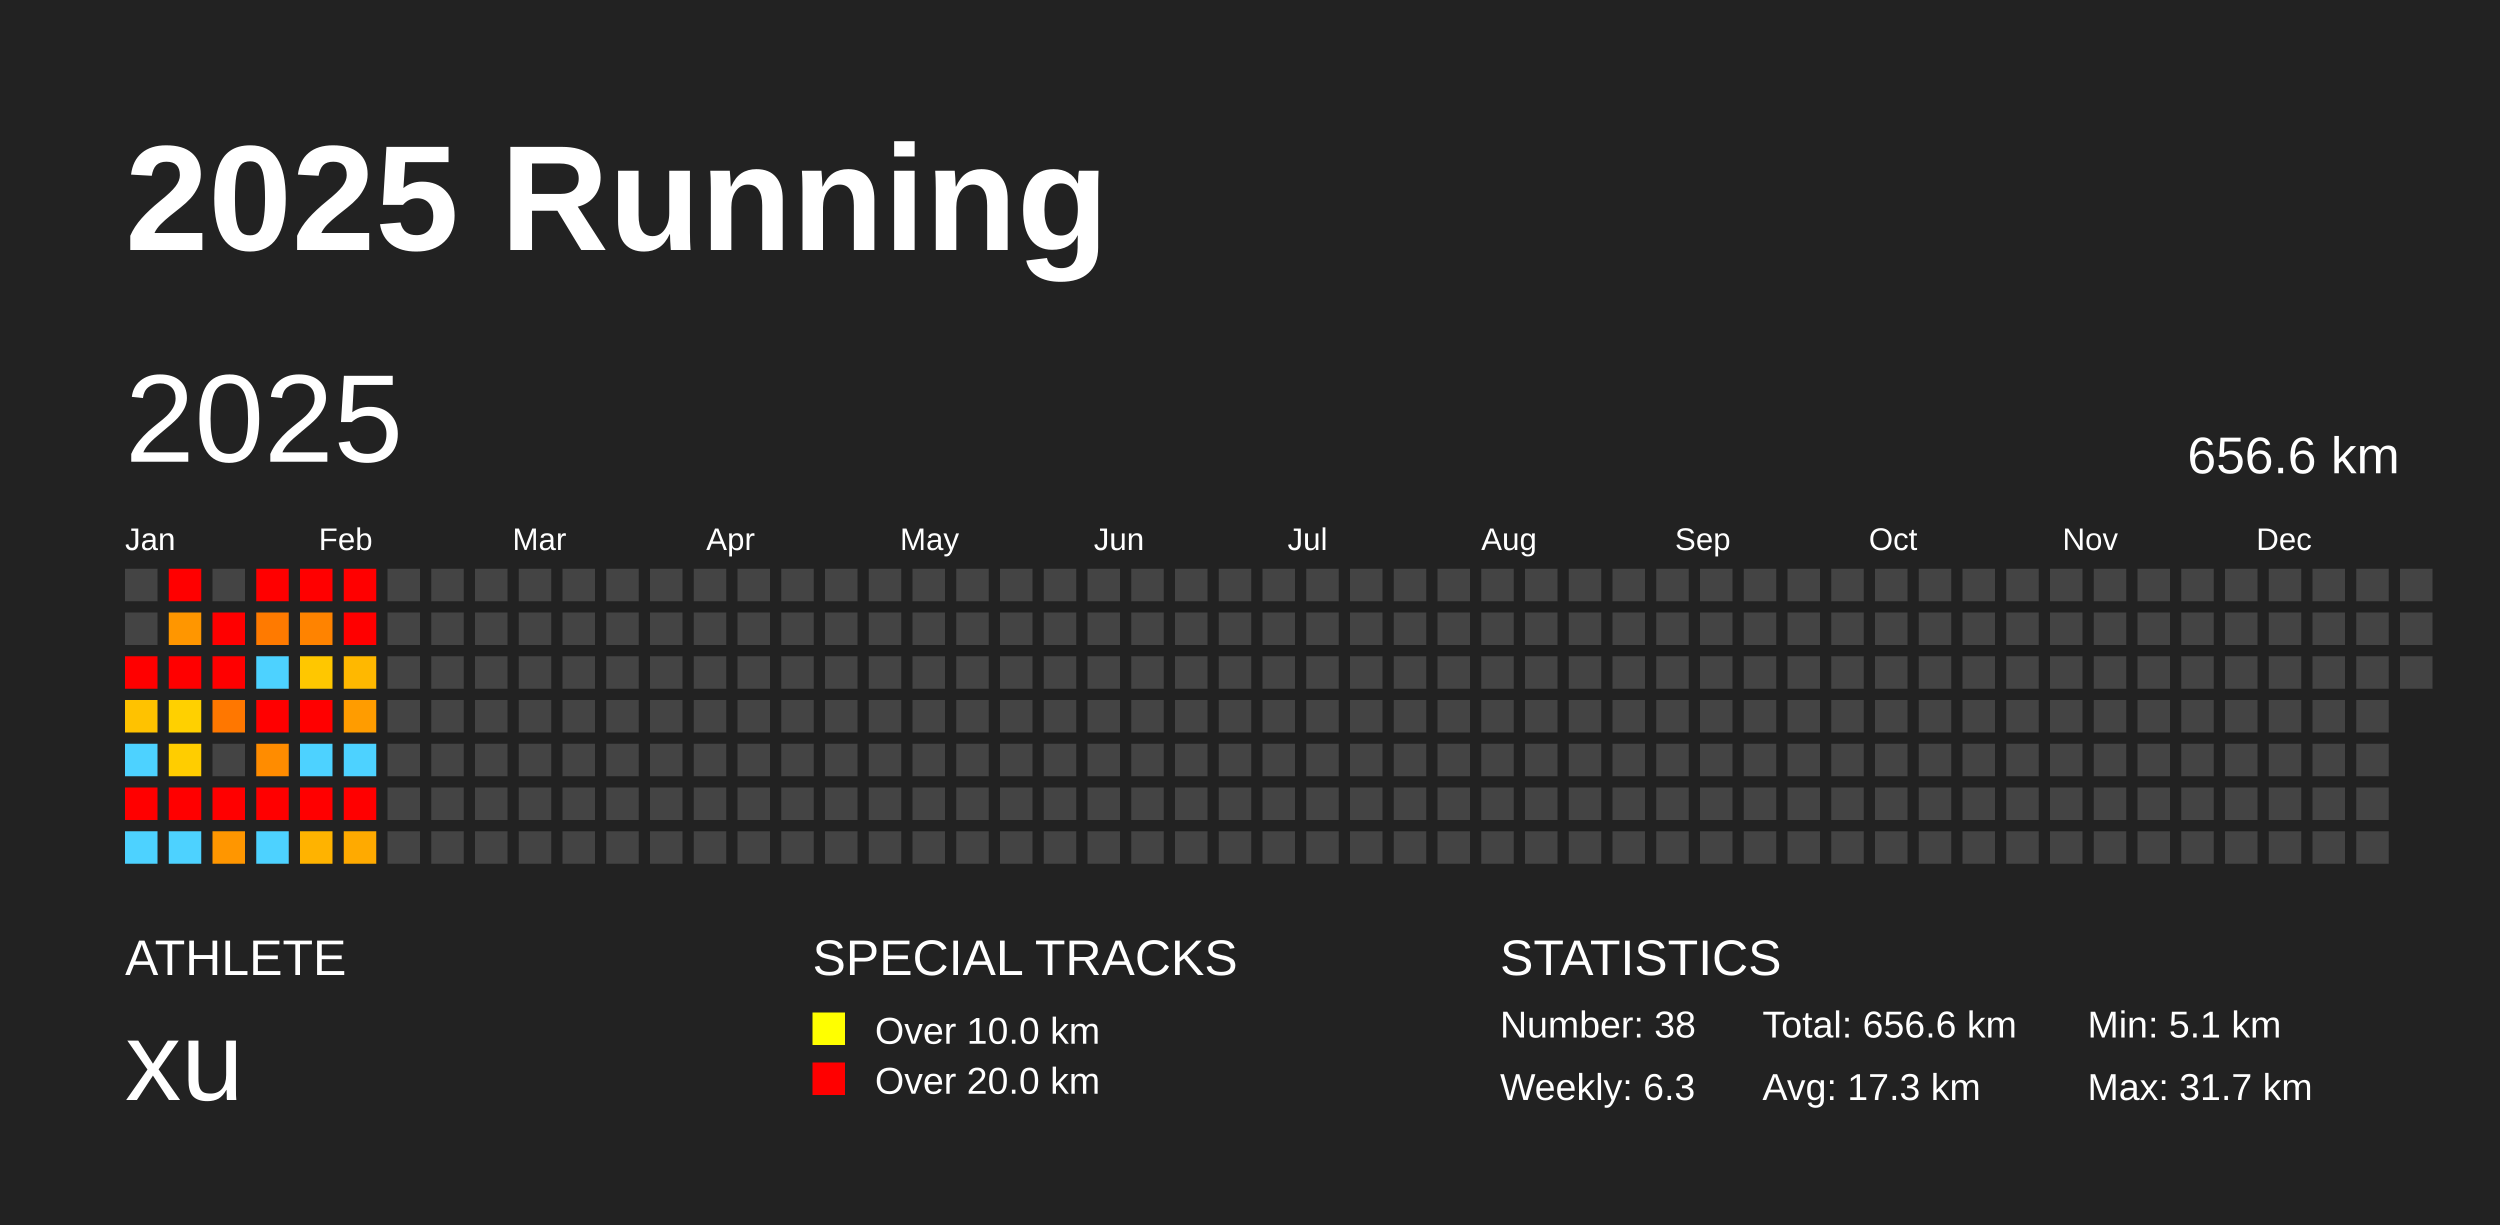
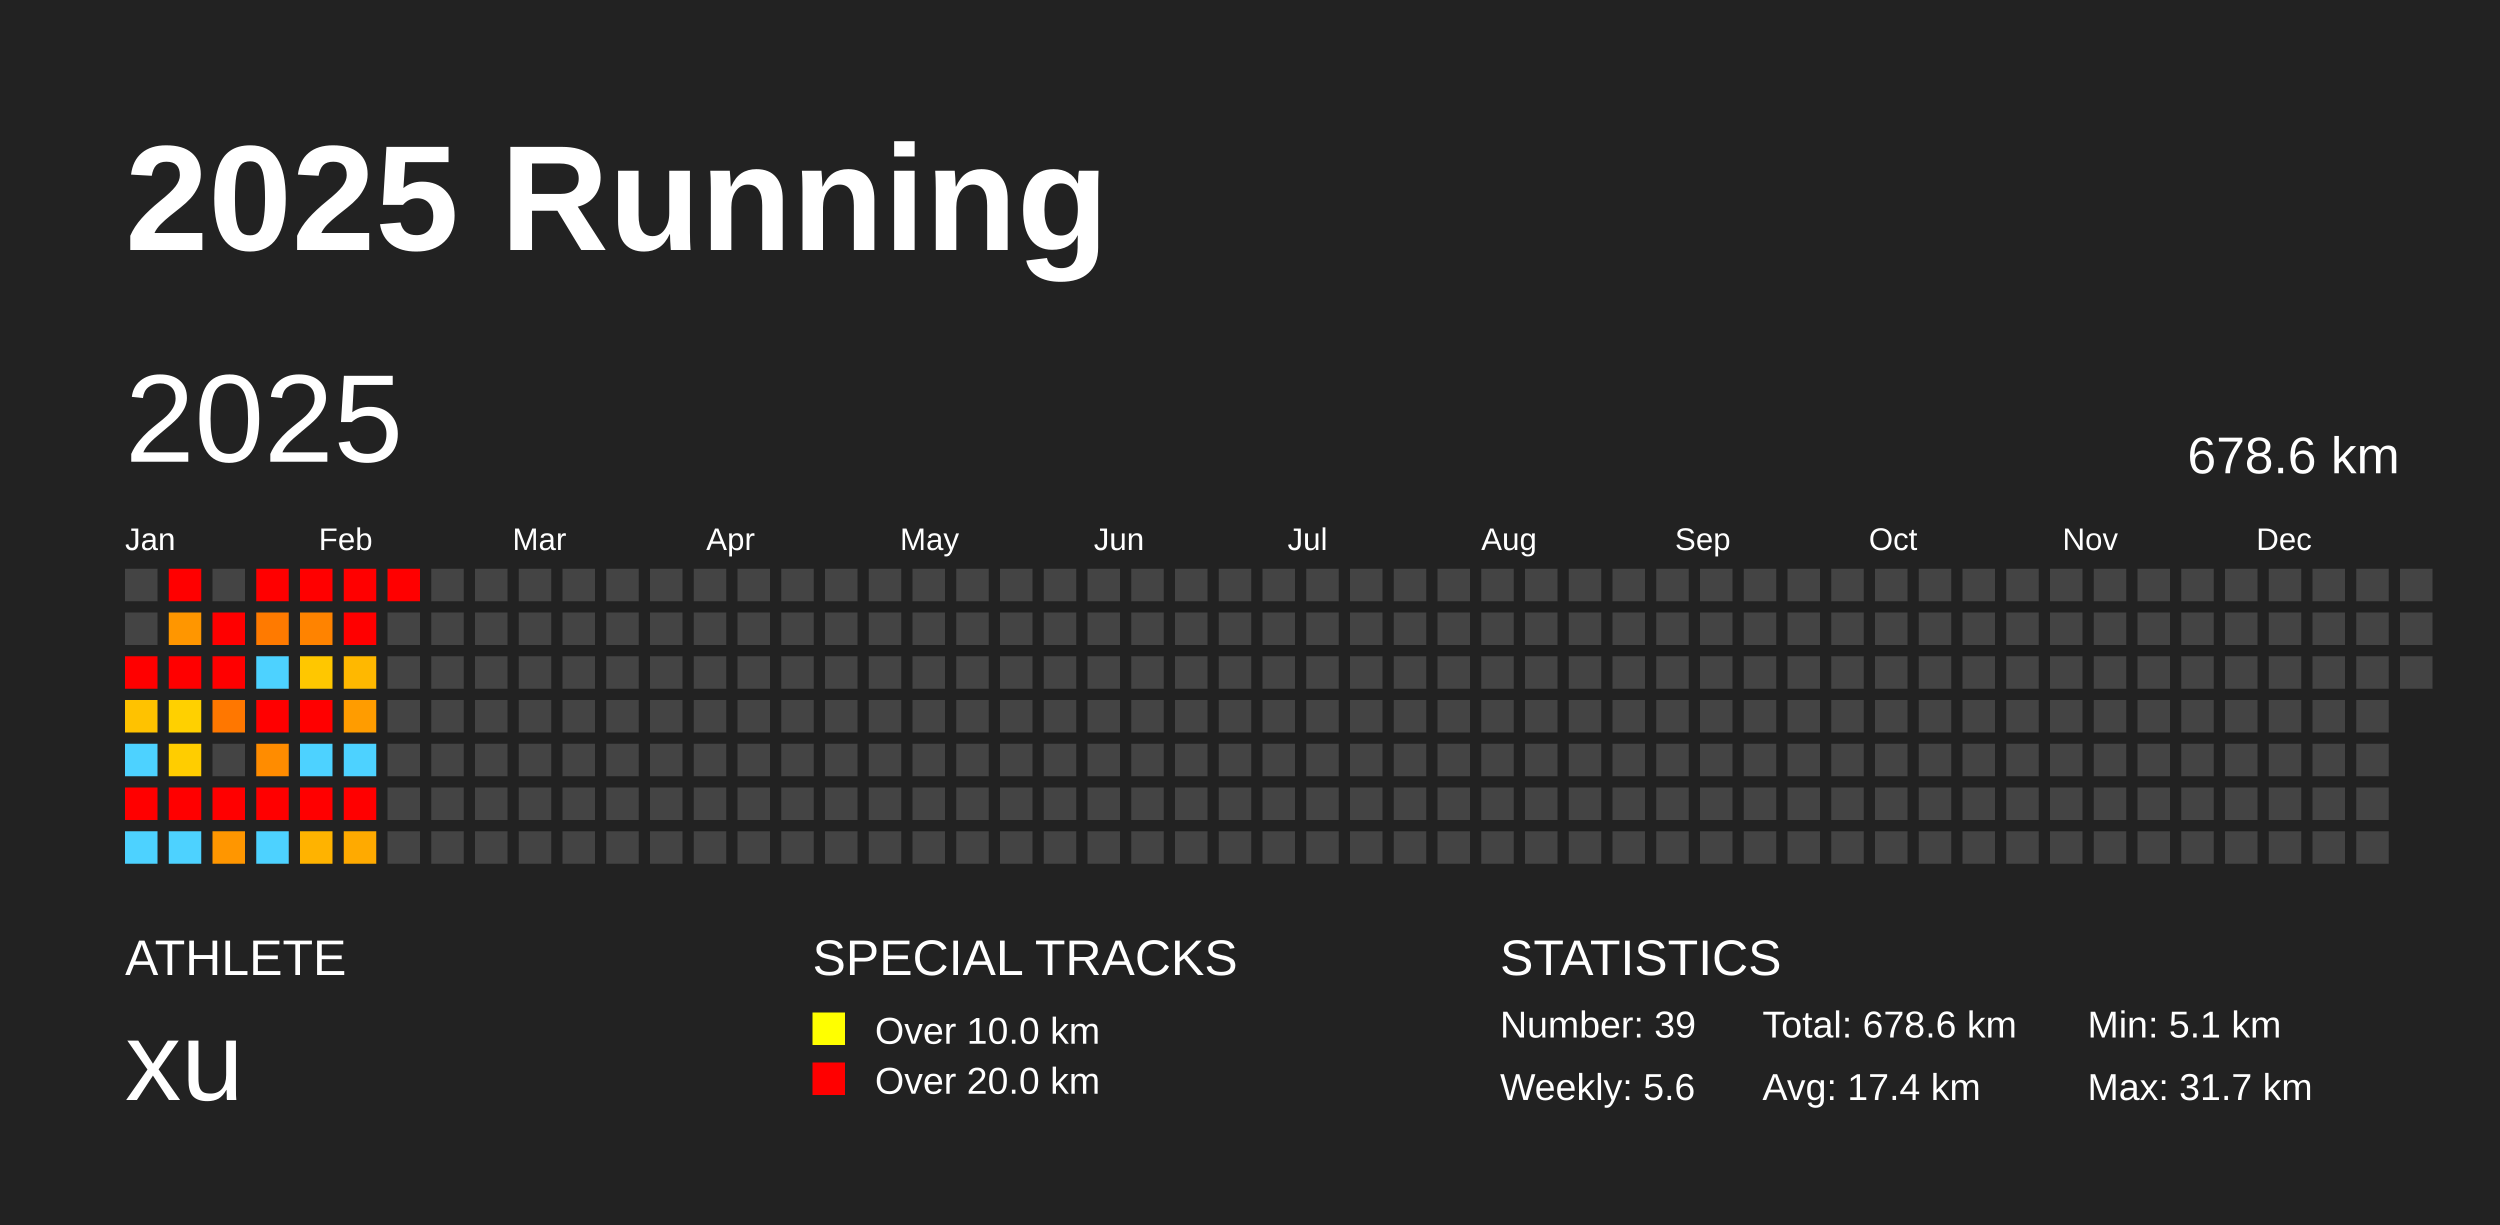
<svg xmlns="http://www.w3.org/2000/svg" baseProfile="full" height="98mm" version="1.1" viewBox="0,0,200,98" width="200mm">
  <defs />
  <rect fill="#222222" height="98" width="200" x="0" y="0" />
  <text fill="#FFFFFF" style="font-size:12px; font-family:Arial; font-weight:bold;" x="10" y="20">2025 Running</text>
  <text fill="#FFFFFF" style="font-size:4px; font-family:Arial" x="10" y="78">ATHLETE</text>
  <text fill="#FFFFFF" style="font-size:9px; font-family:Arial" x="10" y="88">xu</text>
  <text fill="#FFFFFF" style="font-size:4px; font-family:Arial" x="65" y="78">SPECIAL TRACKS</text>
  <rect fill="yellow" height="2.6" width="2.6" x="65" y="81" />
  <text fill="#FFFFFF" style="font-size:3px; font-family:Arial" x="70" y="83.5">Over 10.0 km</text>
  <rect fill="red" height="2.6" width="2.6" x="65" y="85" />
  <text fill="#FFFFFF" style="font-size:3px; font-family:Arial" x="70" y="87.5">Over 20.0 km</text>
  <text fill="#FFFFFF" style="font-size:4px; font-family:Arial" x="120" y="78">STATISTICS</text>
-   <text fill="#FFFFFF" style="font-size:3px; font-family:Arial" x="120" y="83">Number: 38</text>
-   <text fill="#FFFFFF" style="font-size:3px; font-family:Arial" x="120" y="88">Weekly: 6.3</text>
-   <text fill="#FFFFFF" style="font-size:3px; font-family:Arial" x="141" y="83">Total: 656.6 km</text>
-   <text fill="#FFFFFF" style="font-size:3px; font-family:Arial" x="141" y="88">Avg: 17.3 km</text>
+   <text fill="#FFFFFF" style="font-size:3px; font-family:Arial" x="120" y="83">Number: 39</text>
+   <text fill="#FFFFFF" style="font-size:3px; font-family:Arial" x="120" y="88">Weekly: 5.6</text>
+   <text fill="#FFFFFF" style="font-size:3px; font-family:Arial" x="141" y="83">Total: 678.6 km</text>
+   <text fill="#FFFFFF" style="font-size:3px; font-family:Arial" x="141" y="88">Avg: 17.4 km</text>
  <text fill="#FFFFFF" style="font-size:3px; font-family:Arial" x="167" y="83">Min: 5.1 km</text>
  <text fill="#FFFFFF" style="font-size:3px; font-family:Arial" x="167" y="88">Max: 31.7 km</text>
  <text dominant-baseline="hanging" fill="#FFFFFF" style="font-size:10.0px; font-family:Arial;" x="10" y="30">2025</text>
-   <text dominant-baseline="hanging" fill="#FFFFFF" style="font-size:4.125px; font-family:Arial;" x="175" y="35">656.6 km</text>
+   <text dominant-baseline="hanging" fill="#FFFFFF" style="font-size:4.125px; font-family:Arial;" x="175" y="35">678.6 km</text>
  <text fill="#FFFFFF" style="font-size:2.5px; font-family:Arial" x="10.0" y="44">Jan</text>
  <text fill="#FFFFFF" style="font-size:2.5px; font-family:Arial" x="25.5" y="44">Feb</text>
  <text fill="#FFFFFF" style="font-size:2.5px; font-family:Arial" x="41.0" y="44">Mar</text>
  <text fill="#FFFFFF" style="font-size:2.5px; font-family:Arial" x="56.5" y="44">Apr</text>
  <text fill="#FFFFFF" style="font-size:2.5px; font-family:Arial" x="72.0" y="44">May</text>
  <text fill="#FFFFFF" style="font-size:2.5px; font-family:Arial" x="87.5" y="44">Jun</text>
  <text fill="#FFFFFF" style="font-size:2.5px; font-family:Arial" x="103.0" y="44">Jul</text>
  <text fill="#FFFFFF" style="font-size:2.5px; font-family:Arial" x="118.5" y="44">Aug</text>
  <text fill="#FFFFFF" style="font-size:2.5px; font-family:Arial" x="134.0" y="44">Sep</text>
  <text fill="#FFFFFF" style="font-size:2.5px; font-family:Arial" x="149.5" y="44">Oct</text>
  <text fill="#FFFFFF" style="font-size:2.5px; font-family:Arial" x="165.0" y="44">Nov</text>
  <text fill="#FFFFFF" style="font-size:2.5px; font-family:Arial" x="180.5" y="44">Dec</text>
  <rect fill="#444444" height="2.6" width="2.6" x="10.0" y="45.5" />
  <rect fill="#444444" height="2.6" width="2.6" x="10.0" y="49.0" />
  <rect fill="red" height="2.6" width="2.6" x="10.0" y="52.5" />
  <rect fill="#ffc200" height="2.6" width="2.6" x="10.0" y="56.0" />
  <rect fill="#4dd2ff" height="2.6" width="2.6" x="10.0" y="59.5" />
  <rect fill="red" height="2.6" width="2.6" x="10.0" y="63.0" />
  <rect fill="#4dd2ff" height="2.6" width="2.6" x="10.0" y="66.5" />
  <rect fill="red" height="2.6" width="2.6" x="13.5" y="45.5" />
  <rect fill="#ff9600" height="2.6" width="2.6" x="13.5" y="49.0" />
  <rect fill="red" height="2.6" width="2.6" x="13.5" y="52.5" />
  <rect fill="#ffd000" height="2.6" width="2.6" x="13.5" y="56.0" />
  <rect fill="#ffcd00" height="2.6" width="2.6" x="13.5" y="59.5" />
  <rect fill="red" height="2.6" width="2.6" x="13.5" y="63.0" />
  <rect fill="#4dd2ff" height="2.6" width="2.6" x="13.5" y="66.5" />
  <rect fill="#444444" height="2.6" width="2.6" x="17.0" y="45.5" />
  <rect fill="red" height="2.6" width="2.6" x="17.0" y="49.0" />
  <rect fill="red" height="2.6" width="2.6" x="17.0" y="52.5" />
  <rect fill="#ff7700" height="2.6" width="2.6" x="17.0" y="56.0" />
  <rect fill="#444444" height="2.6" width="2.6" x="17.0" y="59.5" />
  <rect fill="red" height="2.6" width="2.6" x="17.0" y="63.0" />
  <rect fill="#ff9600" height="2.6" width="2.6" x="17.0" y="66.5" />
  <rect fill="red" height="2.6" width="2.6" x="20.5" y="45.5" />
  <rect fill="#ff7a00" height="2.6" width="2.6" x="20.5" y="49.0" />
  <rect fill="#4dd2ff" height="2.6" width="2.6" x="20.5" y="52.5" />
  <rect fill="red" height="2.6" width="2.6" x="20.5" y="56.0" />
  <rect fill="#ff8c00" height="2.6" width="2.6" x="20.5" y="59.5" />
  <rect fill="red" height="2.6" width="2.6" x="20.5" y="63.0" />
  <rect fill="#4dd2ff" height="2.6" width="2.6" x="20.5" y="66.5" />
  <rect fill="red" height="2.6" width="2.6" x="24.0" y="45.5" />
  <rect fill="#ff8300" height="2.6" width="2.6" x="24.0" y="49.0" />
  <rect fill="#ffc700" height="2.6" width="2.6" x="24.0" y="52.5" />
  <rect fill="red" height="2.6" width="2.6" x="24.0" y="56.0" />
  <rect fill="#4dd2ff" height="2.6" width="2.6" x="24.0" y="59.5" />
  <rect fill="red" height="2.6" width="2.6" x="24.0" y="63.0" />
  <rect fill="#ffb300" height="2.6" width="2.6" x="24.0" y="66.5" />
  <rect fill="red" height="2.6" width="2.6" x="27.5" y="45.5" />
  <rect fill="red" height="2.6" width="2.6" x="27.5" y="49.0" />
  <rect fill="#ffb800" height="2.6" width="2.6" x="27.5" y="52.5" />
  <rect fill="#ff9c00" height="2.6" width="2.6" x="27.5" y="56.0" />
  <rect fill="#4dd2ff" height="2.6" width="2.6" x="27.5" y="59.5" />
  <rect fill="red" height="2.6" width="2.6" x="27.5" y="63.0" />
  <rect fill="#ffaa00" height="2.6" width="2.6" x="27.5" y="66.5" />
-   <rect fill="#444444" height="2.6" width="2.6" x="31.0" y="45.5" />
+   <rect fill="red" height="2.6" width="2.6" x="31.0" y="45.5" />
  <rect fill="#444444" height="2.6" width="2.6" x="31.0" y="49.0" />
  <rect fill="#444444" height="2.6" width="2.6" x="31.0" y="52.5" />
  <rect fill="#444444" height="2.6" width="2.6" x="31.0" y="56.0" />
  <rect fill="#444444" height="2.6" width="2.6" x="31.0" y="59.5" />
  <rect fill="#444444" height="2.6" width="2.6" x="31.0" y="63.0" />
  <rect fill="#444444" height="2.6" width="2.6" x="31.0" y="66.5" />
  <rect fill="#444444" height="2.6" width="2.6" x="34.5" y="45.5" />
  <rect fill="#444444" height="2.6" width="2.6" x="34.5" y="49.0" />
  <rect fill="#444444" height="2.6" width="2.6" x="34.5" y="52.5" />
  <rect fill="#444444" height="2.6" width="2.6" x="34.5" y="56.0" />
  <rect fill="#444444" height="2.6" width="2.6" x="34.5" y="59.5" />
  <rect fill="#444444" height="2.6" width="2.6" x="34.5" y="63.0" />
  <rect fill="#444444" height="2.6" width="2.6" x="34.5" y="66.5" />
  <rect fill="#444444" height="2.6" width="2.6" x="38.0" y="45.5" />
  <rect fill="#444444" height="2.6" width="2.6" x="38.0" y="49.0" />
  <rect fill="#444444" height="2.6" width="2.6" x="38.0" y="52.5" />
  <rect fill="#444444" height="2.6" width="2.6" x="38.0" y="56.0" />
  <rect fill="#444444" height="2.6" width="2.6" x="38.0" y="59.5" />
  <rect fill="#444444" height="2.6" width="2.6" x="38.0" y="63.0" />
  <rect fill="#444444" height="2.6" width="2.6" x="38.0" y="66.5" />
  <rect fill="#444444" height="2.6" width="2.6" x="41.5" y="45.5" />
  <rect fill="#444444" height="2.6" width="2.6" x="41.5" y="49.0" />
  <rect fill="#444444" height="2.6" width="2.6" x="41.5" y="52.5" />
  <rect fill="#444444" height="2.6" width="2.6" x="41.5" y="56.0" />
  <rect fill="#444444" height="2.6" width="2.6" x="41.5" y="59.5" />
  <rect fill="#444444" height="2.6" width="2.6" x="41.5" y="63.0" />
  <rect fill="#444444" height="2.6" width="2.6" x="41.5" y="66.5" />
  <rect fill="#444444" height="2.6" width="2.6" x="45.0" y="45.5" />
  <rect fill="#444444" height="2.6" width="2.6" x="45.0" y="49.0" />
  <rect fill="#444444" height="2.6" width="2.6" x="45.0" y="52.5" />
  <rect fill="#444444" height="2.6" width="2.6" x="45.0" y="56.0" />
  <rect fill="#444444" height="2.6" width="2.6" x="45.0" y="59.5" />
  <rect fill="#444444" height="2.6" width="2.6" x="45.0" y="63.0" />
  <rect fill="#444444" height="2.6" width="2.6" x="45.0" y="66.5" />
  <rect fill="#444444" height="2.6" width="2.6" x="48.5" y="45.5" />
  <rect fill="#444444" height="2.6" width="2.6" x="48.5" y="49.0" />
  <rect fill="#444444" height="2.6" width="2.6" x="48.5" y="52.5" />
  <rect fill="#444444" height="2.6" width="2.6" x="48.5" y="56.0" />
  <rect fill="#444444" height="2.6" width="2.6" x="48.5" y="59.5" />
  <rect fill="#444444" height="2.6" width="2.6" x="48.5" y="63.0" />
  <rect fill="#444444" height="2.6" width="2.6" x="48.5" y="66.5" />
  <rect fill="#444444" height="2.6" width="2.6" x="52.0" y="45.5" />
  <rect fill="#444444" height="2.6" width="2.6" x="52.0" y="49.0" />
  <rect fill="#444444" height="2.6" width="2.6" x="52.0" y="52.5" />
  <rect fill="#444444" height="2.6" width="2.6" x="52.0" y="56.0" />
  <rect fill="#444444" height="2.6" width="2.6" x="52.0" y="59.5" />
  <rect fill="#444444" height="2.6" width="2.6" x="52.0" y="63.0" />
  <rect fill="#444444" height="2.6" width="2.6" x="52.0" y="66.5" />
  <rect fill="#444444" height="2.6" width="2.6" x="55.5" y="45.5" />
  <rect fill="#444444" height="2.6" width="2.6" x="55.5" y="49.0" />
  <rect fill="#444444" height="2.6" width="2.6" x="55.5" y="52.5" />
  <rect fill="#444444" height="2.6" width="2.6" x="55.5" y="56.0" />
  <rect fill="#444444" height="2.6" width="2.6" x="55.5" y="59.5" />
  <rect fill="#444444" height="2.6" width="2.6" x="55.5" y="63.0" />
  <rect fill="#444444" height="2.6" width="2.6" x="55.5" y="66.5" />
  <rect fill="#444444" height="2.6" width="2.6" x="59.0" y="45.5" />
  <rect fill="#444444" height="2.6" width="2.6" x="59.0" y="49.0" />
  <rect fill="#444444" height="2.6" width="2.6" x="59.0" y="52.5" />
  <rect fill="#444444" height="2.6" width="2.6" x="59.0" y="56.0" />
  <rect fill="#444444" height="2.6" width="2.6" x="59.0" y="59.5" />
  <rect fill="#444444" height="2.6" width="2.6" x="59.0" y="63.0" />
  <rect fill="#444444" height="2.6" width="2.6" x="59.0" y="66.5" />
  <rect fill="#444444" height="2.6" width="2.6" x="62.5" y="45.5" />
  <rect fill="#444444" height="2.6" width="2.6" x="62.5" y="49.0" />
  <rect fill="#444444" height="2.6" width="2.6" x="62.5" y="52.5" />
  <rect fill="#444444" height="2.6" width="2.6" x="62.5" y="56.0" />
  <rect fill="#444444" height="2.6" width="2.6" x="62.5" y="59.5" />
  <rect fill="#444444" height="2.6" width="2.6" x="62.5" y="63.0" />
  <rect fill="#444444" height="2.6" width="2.6" x="62.5" y="66.5" />
  <rect fill="#444444" height="2.6" width="2.6" x="66.0" y="45.5" />
  <rect fill="#444444" height="2.6" width="2.6" x="66.0" y="49.0" />
  <rect fill="#444444" height="2.6" width="2.6" x="66.0" y="52.5" />
  <rect fill="#444444" height="2.6" width="2.6" x="66.0" y="56.0" />
  <rect fill="#444444" height="2.6" width="2.6" x="66.0" y="59.5" />
  <rect fill="#444444" height="2.6" width="2.6" x="66.0" y="63.0" />
  <rect fill="#444444" height="2.6" width="2.6" x="66.0" y="66.5" />
  <rect fill="#444444" height="2.6" width="2.6" x="69.5" y="45.5" />
  <rect fill="#444444" height="2.6" width="2.6" x="69.5" y="49.0" />
  <rect fill="#444444" height="2.6" width="2.6" x="69.5" y="52.5" />
  <rect fill="#444444" height="2.6" width="2.6" x="69.5" y="56.0" />
  <rect fill="#444444" height="2.6" width="2.6" x="69.5" y="59.5" />
  <rect fill="#444444" height="2.6" width="2.6" x="69.5" y="63.0" />
  <rect fill="#444444" height="2.6" width="2.6" x="69.5" y="66.5" />
  <rect fill="#444444" height="2.6" width="2.6" x="73.0" y="45.5" />
  <rect fill="#444444" height="2.6" width="2.6" x="73.0" y="49.0" />
  <rect fill="#444444" height="2.6" width="2.6" x="73.0" y="52.5" />
  <rect fill="#444444" height="2.6" width="2.6" x="73.0" y="56.0" />
  <rect fill="#444444" height="2.6" width="2.6" x="73.0" y="59.5" />
  <rect fill="#444444" height="2.6" width="2.6" x="73.0" y="63.0" />
  <rect fill="#444444" height="2.6" width="2.6" x="73.0" y="66.5" />
  <rect fill="#444444" height="2.6" width="2.6" x="76.5" y="45.5" />
  <rect fill="#444444" height="2.6" width="2.6" x="76.5" y="49.0" />
  <rect fill="#444444" height="2.6" width="2.6" x="76.5" y="52.5" />
  <rect fill="#444444" height="2.6" width="2.6" x="76.5" y="56.0" />
  <rect fill="#444444" height="2.6" width="2.6" x="76.5" y="59.5" />
  <rect fill="#444444" height="2.6" width="2.6" x="76.5" y="63.0" />
  <rect fill="#444444" height="2.6" width="2.6" x="76.5" y="66.5" />
  <rect fill="#444444" height="2.6" width="2.6" x="80.0" y="45.5" />
  <rect fill="#444444" height="2.6" width="2.6" x="80.0" y="49.0" />
  <rect fill="#444444" height="2.6" width="2.6" x="80.0" y="52.5" />
  <rect fill="#444444" height="2.6" width="2.6" x="80.0" y="56.0" />
  <rect fill="#444444" height="2.6" width="2.6" x="80.0" y="59.5" />
  <rect fill="#444444" height="2.6" width="2.6" x="80.0" y="63.0" />
  <rect fill="#444444" height="2.6" width="2.6" x="80.0" y="66.5" />
  <rect fill="#444444" height="2.6" width="2.6" x="83.5" y="45.5" />
  <rect fill="#444444" height="2.6" width="2.6" x="83.5" y="49.0" />
  <rect fill="#444444" height="2.6" width="2.6" x="83.5" y="52.5" />
  <rect fill="#444444" height="2.6" width="2.6" x="83.5" y="56.0" />
  <rect fill="#444444" height="2.6" width="2.6" x="83.5" y="59.5" />
  <rect fill="#444444" height="2.6" width="2.6" x="83.5" y="63.0" />
  <rect fill="#444444" height="2.6" width="2.6" x="83.5" y="66.5" />
  <rect fill="#444444" height="2.6" width="2.6" x="87.0" y="45.5" />
  <rect fill="#444444" height="2.6" width="2.6" x="87.0" y="49.0" />
  <rect fill="#444444" height="2.6" width="2.6" x="87.0" y="52.5" />
  <rect fill="#444444" height="2.6" width="2.6" x="87.0" y="56.0" />
  <rect fill="#444444" height="2.6" width="2.6" x="87.0" y="59.5" />
  <rect fill="#444444" height="2.6" width="2.6" x="87.0" y="63.0" />
  <rect fill="#444444" height="2.6" width="2.6" x="87.0" y="66.5" />
  <rect fill="#444444" height="2.6" width="2.6" x="90.5" y="45.5" />
  <rect fill="#444444" height="2.6" width="2.6" x="90.5" y="49.0" />
  <rect fill="#444444" height="2.6" width="2.6" x="90.5" y="52.5" />
  <rect fill="#444444" height="2.6" width="2.6" x="90.5" y="56.0" />
  <rect fill="#444444" height="2.6" width="2.6" x="90.5" y="59.5" />
  <rect fill="#444444" height="2.6" width="2.6" x="90.5" y="63.0" />
  <rect fill="#444444" height="2.6" width="2.6" x="90.5" y="66.5" />
  <rect fill="#444444" height="2.6" width="2.6" x="94.0" y="45.5" />
  <rect fill="#444444" height="2.6" width="2.6" x="94.0" y="49.0" />
  <rect fill="#444444" height="2.6" width="2.6" x="94.0" y="52.5" />
  <rect fill="#444444" height="2.6" width="2.6" x="94.0" y="56.0" />
  <rect fill="#444444" height="2.6" width="2.6" x="94.0" y="59.5" />
  <rect fill="#444444" height="2.6" width="2.6" x="94.0" y="63.0" />
  <rect fill="#444444" height="2.6" width="2.6" x="94.0" y="66.5" />
  <rect fill="#444444" height="2.6" width="2.6" x="97.5" y="45.5" />
  <rect fill="#444444" height="2.6" width="2.6" x="97.5" y="49.0" />
  <rect fill="#444444" height="2.6" width="2.6" x="97.5" y="52.5" />
  <rect fill="#444444" height="2.6" width="2.6" x="97.5" y="56.0" />
  <rect fill="#444444" height="2.6" width="2.6" x="97.5" y="59.5" />
  <rect fill="#444444" height="2.6" width="2.6" x="97.5" y="63.0" />
  <rect fill="#444444" height="2.6" width="2.6" x="97.5" y="66.5" />
  <rect fill="#444444" height="2.6" width="2.6" x="101.0" y="45.5" />
  <rect fill="#444444" height="2.6" width="2.6" x="101.0" y="49.0" />
  <rect fill="#444444" height="2.6" width="2.6" x="101.0" y="52.5" />
  <rect fill="#444444" height="2.6" width="2.6" x="101.0" y="56.0" />
  <rect fill="#444444" height="2.6" width="2.6" x="101.0" y="59.5" />
  <rect fill="#444444" height="2.6" width="2.6" x="101.0" y="63.0" />
  <rect fill="#444444" height="2.6" width="2.6" x="101.0" y="66.5" />
  <rect fill="#444444" height="2.6" width="2.6" x="104.5" y="45.5" />
  <rect fill="#444444" height="2.6" width="2.6" x="104.5" y="49.0" />
  <rect fill="#444444" height="2.6" width="2.6" x="104.5" y="52.5" />
  <rect fill="#444444" height="2.6" width="2.6" x="104.5" y="56.0" />
  <rect fill="#444444" height="2.6" width="2.6" x="104.5" y="59.5" />
  <rect fill="#444444" height="2.6" width="2.6" x="104.5" y="63.0" />
  <rect fill="#444444" height="2.6" width="2.6" x="104.5" y="66.5" />
  <rect fill="#444444" height="2.6" width="2.6" x="108.0" y="45.5" />
  <rect fill="#444444" height="2.6" width="2.6" x="108.0" y="49.0" />
  <rect fill="#444444" height="2.6" width="2.6" x="108.0" y="52.5" />
  <rect fill="#444444" height="2.6" width="2.6" x="108.0" y="56.0" />
  <rect fill="#444444" height="2.6" width="2.6" x="108.0" y="59.5" />
  <rect fill="#444444" height="2.6" width="2.6" x="108.0" y="63.0" />
  <rect fill="#444444" height="2.6" width="2.6" x="108.0" y="66.5" />
  <rect fill="#444444" height="2.6" width="2.6" x="111.5" y="45.5" />
  <rect fill="#444444" height="2.6" width="2.6" x="111.5" y="49.0" />
  <rect fill="#444444" height="2.6" width="2.6" x="111.5" y="52.5" />
  <rect fill="#444444" height="2.6" width="2.6" x="111.5" y="56.0" />
  <rect fill="#444444" height="2.6" width="2.6" x="111.5" y="59.5" />
  <rect fill="#444444" height="2.6" width="2.6" x="111.5" y="63.0" />
  <rect fill="#444444" height="2.6" width="2.6" x="111.5" y="66.5" />
  <rect fill="#444444" height="2.6" width="2.6" x="115.0" y="45.5" />
  <rect fill="#444444" height="2.6" width="2.6" x="115.0" y="49.0" />
  <rect fill="#444444" height="2.6" width="2.6" x="115.0" y="52.5" />
  <rect fill="#444444" height="2.6" width="2.6" x="115.0" y="56.0" />
  <rect fill="#444444" height="2.6" width="2.6" x="115.0" y="59.5" />
  <rect fill="#444444" height="2.6" width="2.6" x="115.0" y="63.0" />
  <rect fill="#444444" height="2.6" width="2.6" x="115.0" y="66.5" />
  <rect fill="#444444" height="2.6" width="2.6" x="118.5" y="45.5" />
  <rect fill="#444444" height="2.6" width="2.6" x="118.5" y="49.0" />
  <rect fill="#444444" height="2.6" width="2.6" x="118.5" y="52.5" />
  <rect fill="#444444" height="2.6" width="2.6" x="118.5" y="56.0" />
  <rect fill="#444444" height="2.6" width="2.6" x="118.5" y="59.5" />
  <rect fill="#444444" height="2.6" width="2.6" x="118.5" y="63.0" />
  <rect fill="#444444" height="2.6" width="2.6" x="118.5" y="66.5" />
  <rect fill="#444444" height="2.6" width="2.6" x="122.0" y="45.5" />
  <rect fill="#444444" height="2.6" width="2.6" x="122.0" y="49.0" />
  <rect fill="#444444" height="2.6" width="2.6" x="122.0" y="52.5" />
  <rect fill="#444444" height="2.6" width="2.6" x="122.0" y="56.0" />
  <rect fill="#444444" height="2.6" width="2.6" x="122.0" y="59.5" />
  <rect fill="#444444" height="2.6" width="2.6" x="122.0" y="63.0" />
  <rect fill="#444444" height="2.6" width="2.6" x="122.0" y="66.5" />
  <rect fill="#444444" height="2.6" width="2.6" x="125.5" y="45.5" />
  <rect fill="#444444" height="2.6" width="2.6" x="125.5" y="49.0" />
  <rect fill="#444444" height="2.6" width="2.6" x="125.5" y="52.5" />
  <rect fill="#444444" height="2.6" width="2.6" x="125.5" y="56.0" />
  <rect fill="#444444" height="2.6" width="2.6" x="125.5" y="59.5" />
  <rect fill="#444444" height="2.6" width="2.6" x="125.5" y="63.0" />
  <rect fill="#444444" height="2.6" width="2.6" x="125.5" y="66.5" />
  <rect fill="#444444" height="2.6" width="2.6" x="129.0" y="45.5" />
  <rect fill="#444444" height="2.6" width="2.6" x="129.0" y="49.0" />
  <rect fill="#444444" height="2.6" width="2.6" x="129.0" y="52.5" />
  <rect fill="#444444" height="2.6" width="2.6" x="129.0" y="56.0" />
  <rect fill="#444444" height="2.6" width="2.6" x="129.0" y="59.5" />
  <rect fill="#444444" height="2.6" width="2.6" x="129.0" y="63.0" />
  <rect fill="#444444" height="2.6" width="2.6" x="129.0" y="66.5" />
  <rect fill="#444444" height="2.6" width="2.6" x="132.5" y="45.5" />
  <rect fill="#444444" height="2.6" width="2.6" x="132.5" y="49.0" />
  <rect fill="#444444" height="2.6" width="2.6" x="132.5" y="52.5" />
  <rect fill="#444444" height="2.6" width="2.6" x="132.5" y="56.0" />
  <rect fill="#444444" height="2.6" width="2.6" x="132.5" y="59.5" />
  <rect fill="#444444" height="2.6" width="2.6" x="132.5" y="63.0" />
  <rect fill="#444444" height="2.6" width="2.6" x="132.5" y="66.5" />
  <rect fill="#444444" height="2.6" width="2.6" x="136.0" y="45.5" />
  <rect fill="#444444" height="2.6" width="2.6" x="136.0" y="49.0" />
  <rect fill="#444444" height="2.6" width="2.6" x="136.0" y="52.5" />
  <rect fill="#444444" height="2.6" width="2.6" x="136.0" y="56.0" />
  <rect fill="#444444" height="2.6" width="2.6" x="136.0" y="59.5" />
  <rect fill="#444444" height="2.6" width="2.6" x="136.0" y="63.0" />
  <rect fill="#444444" height="2.6" width="2.6" x="136.0" y="66.5" />
  <rect fill="#444444" height="2.6" width="2.6" x="139.5" y="45.5" />
  <rect fill="#444444" height="2.6" width="2.6" x="139.5" y="49.0" />
  <rect fill="#444444" height="2.6" width="2.6" x="139.5" y="52.5" />
  <rect fill="#444444" height="2.6" width="2.6" x="139.5" y="56.0" />
  <rect fill="#444444" height="2.6" width="2.6" x="139.5" y="59.5" />
  <rect fill="#444444" height="2.6" width="2.6" x="139.5" y="63.0" />
  <rect fill="#444444" height="2.6" width="2.6" x="139.5" y="66.5" />
  <rect fill="#444444" height="2.6" width="2.6" x="143.0" y="45.5" />
  <rect fill="#444444" height="2.6" width="2.6" x="143.0" y="49.0" />
  <rect fill="#444444" height="2.6" width="2.6" x="143.0" y="52.5" />
  <rect fill="#444444" height="2.6" width="2.6" x="143.0" y="56.0" />
  <rect fill="#444444" height="2.6" width="2.6" x="143.0" y="59.5" />
  <rect fill="#444444" height="2.6" width="2.6" x="143.0" y="63.0" />
  <rect fill="#444444" height="2.6" width="2.6" x="143.0" y="66.5" />
  <rect fill="#444444" height="2.6" width="2.6" x="146.5" y="45.5" />
  <rect fill="#444444" height="2.6" width="2.6" x="146.5" y="49.0" />
  <rect fill="#444444" height="2.6" width="2.6" x="146.5" y="52.5" />
  <rect fill="#444444" height="2.6" width="2.6" x="146.5" y="56.0" />
  <rect fill="#444444" height="2.6" width="2.6" x="146.5" y="59.5" />
  <rect fill="#444444" height="2.6" width="2.6" x="146.5" y="63.0" />
  <rect fill="#444444" height="2.6" width="2.6" x="146.5" y="66.5" />
  <rect fill="#444444" height="2.6" width="2.6" x="150.0" y="45.5" />
  <rect fill="#444444" height="2.6" width="2.6" x="150.0" y="49.0" />
  <rect fill="#444444" height="2.6" width="2.6" x="150.0" y="52.5" />
  <rect fill="#444444" height="2.6" width="2.6" x="150.0" y="56.0" />
  <rect fill="#444444" height="2.6" width="2.6" x="150.0" y="59.5" />
  <rect fill="#444444" height="2.6" width="2.6" x="150.0" y="63.0" />
  <rect fill="#444444" height="2.6" width="2.6" x="150.0" y="66.5" />
  <rect fill="#444444" height="2.6" width="2.6" x="153.5" y="45.5" />
  <rect fill="#444444" height="2.6" width="2.6" x="153.5" y="49.0" />
  <rect fill="#444444" height="2.6" width="2.6" x="153.5" y="52.5" />
  <rect fill="#444444" height="2.6" width="2.6" x="153.5" y="56.0" />
  <rect fill="#444444" height="2.6" width="2.6" x="153.5" y="59.5" />
  <rect fill="#444444" height="2.6" width="2.6" x="153.5" y="63.0" />
  <rect fill="#444444" height="2.6" width="2.6" x="153.5" y="66.5" />
  <rect fill="#444444" height="2.6" width="2.6" x="157.0" y="45.5" />
  <rect fill="#444444" height="2.6" width="2.6" x="157.0" y="49.0" />
  <rect fill="#444444" height="2.6" width="2.6" x="157.0" y="52.5" />
  <rect fill="#444444" height="2.6" width="2.6" x="157.0" y="56.0" />
  <rect fill="#444444" height="2.6" width="2.6" x="157.0" y="59.5" />
  <rect fill="#444444" height="2.6" width="2.6" x="157.0" y="63.0" />
  <rect fill="#444444" height="2.6" width="2.6" x="157.0" y="66.5" />
  <rect fill="#444444" height="2.6" width="2.6" x="160.5" y="45.5" />
  <rect fill="#444444" height="2.6" width="2.6" x="160.5" y="49.0" />
  <rect fill="#444444" height="2.6" width="2.6" x="160.5" y="52.5" />
  <rect fill="#444444" height="2.6" width="2.6" x="160.5" y="56.0" />
  <rect fill="#444444" height="2.6" width="2.6" x="160.5" y="59.5" />
  <rect fill="#444444" height="2.6" width="2.6" x="160.5" y="63.0" />
  <rect fill="#444444" height="2.6" width="2.6" x="160.5" y="66.5" />
  <rect fill="#444444" height="2.6" width="2.6" x="164.0" y="45.5" />
  <rect fill="#444444" height="2.6" width="2.6" x="164.0" y="49.0" />
  <rect fill="#444444" height="2.6" width="2.6" x="164.0" y="52.5" />
  <rect fill="#444444" height="2.6" width="2.6" x="164.0" y="56.0" />
  <rect fill="#444444" height="2.6" width="2.6" x="164.0" y="59.5" />
  <rect fill="#444444" height="2.6" width="2.6" x="164.0" y="63.0" />
  <rect fill="#444444" height="2.6" width="2.6" x="164.0" y="66.5" />
  <rect fill="#444444" height="2.6" width="2.6" x="167.5" y="45.5" />
  <rect fill="#444444" height="2.6" width="2.6" x="167.5" y="49.0" />
  <rect fill="#444444" height="2.6" width="2.6" x="167.5" y="52.5" />
  <rect fill="#444444" height="2.6" width="2.6" x="167.5" y="56.0" />
  <rect fill="#444444" height="2.6" width="2.6" x="167.5" y="59.5" />
  <rect fill="#444444" height="2.6" width="2.6" x="167.5" y="63.0" />
  <rect fill="#444444" height="2.6" width="2.6" x="167.5" y="66.5" />
  <rect fill="#444444" height="2.6" width="2.6" x="171.0" y="45.5" />
  <rect fill="#444444" height="2.6" width="2.6" x="171.0" y="49.0" />
  <rect fill="#444444" height="2.6" width="2.6" x="171.0" y="52.5" />
  <rect fill="#444444" height="2.6" width="2.6" x="171.0" y="56.0" />
  <rect fill="#444444" height="2.6" width="2.6" x="171.0" y="59.5" />
  <rect fill="#444444" height="2.6" width="2.6" x="171.0" y="63.0" />
  <rect fill="#444444" height="2.6" width="2.6" x="171.0" y="66.5" />
  <rect fill="#444444" height="2.6" width="2.6" x="174.5" y="45.5" />
  <rect fill="#444444" height="2.6" width="2.6" x="174.5" y="49.0" />
  <rect fill="#444444" height="2.6" width="2.6" x="174.5" y="52.5" />
  <rect fill="#444444" height="2.6" width="2.6" x="174.5" y="56.0" />
  <rect fill="#444444" height="2.6" width="2.6" x="174.5" y="59.5" />
  <rect fill="#444444" height="2.6" width="2.6" x="174.5" y="63.0" />
  <rect fill="#444444" height="2.6" width="2.6" x="174.5" y="66.5" />
  <rect fill="#444444" height="2.6" width="2.6" x="178.0" y="45.5" />
  <rect fill="#444444" height="2.6" width="2.6" x="178.0" y="49.0" />
  <rect fill="#444444" height="2.6" width="2.6" x="178.0" y="52.5" />
  <rect fill="#444444" height="2.6" width="2.6" x="178.0" y="56.0" />
  <rect fill="#444444" height="2.6" width="2.6" x="178.0" y="59.5" />
  <rect fill="#444444" height="2.6" width="2.6" x="178.0" y="63.0" />
  <rect fill="#444444" height="2.6" width="2.6" x="178.0" y="66.5" />
  <rect fill="#444444" height="2.6" width="2.6" x="181.5" y="45.5" />
  <rect fill="#444444" height="2.6" width="2.6" x="181.5" y="49.0" />
  <rect fill="#444444" height="2.6" width="2.6" x="181.5" y="52.5" />
  <rect fill="#444444" height="2.6" width="2.6" x="181.5" y="56.0" />
  <rect fill="#444444" height="2.6" width="2.6" x="181.5" y="59.5" />
  <rect fill="#444444" height="2.6" width="2.6" x="181.5" y="63.0" />
  <rect fill="#444444" height="2.6" width="2.6" x="181.5" y="66.5" />
  <rect fill="#444444" height="2.6" width="2.6" x="185.0" y="45.5" />
  <rect fill="#444444" height="2.6" width="2.6" x="185.0" y="49.0" />
  <rect fill="#444444" height="2.6" width="2.6" x="185.0" y="52.5" />
  <rect fill="#444444" height="2.6" width="2.6" x="185.0" y="56.0" />
  <rect fill="#444444" height="2.6" width="2.6" x="185.0" y="59.5" />
  <rect fill="#444444" height="2.6" width="2.6" x="185.0" y="63.0" />
  <rect fill="#444444" height="2.6" width="2.6" x="185.0" y="66.5" />
  <rect fill="#444444" height="2.6" width="2.6" x="188.5" y="45.5" />
  <rect fill="#444444" height="2.6" width="2.6" x="188.5" y="49.0" />
  <rect fill="#444444" height="2.6" width="2.6" x="188.5" y="52.5" />
  <rect fill="#444444" height="2.6" width="2.6" x="188.5" y="56.0" />
  <rect fill="#444444" height="2.6" width="2.6" x="188.5" y="59.5" />
  <rect fill="#444444" height="2.6" width="2.6" x="188.5" y="63.0" />
  <rect fill="#444444" height="2.6" width="2.6" x="188.5" y="66.5" />
  <rect fill="#444444" height="2.6" width="2.6" x="192.0" y="45.5" />
  <rect fill="#444444" height="2.6" width="2.6" x="192.0" y="49.0" />
  <rect fill="#444444" height="2.6" width="2.6" x="192.0" y="52.5" />
</svg>
